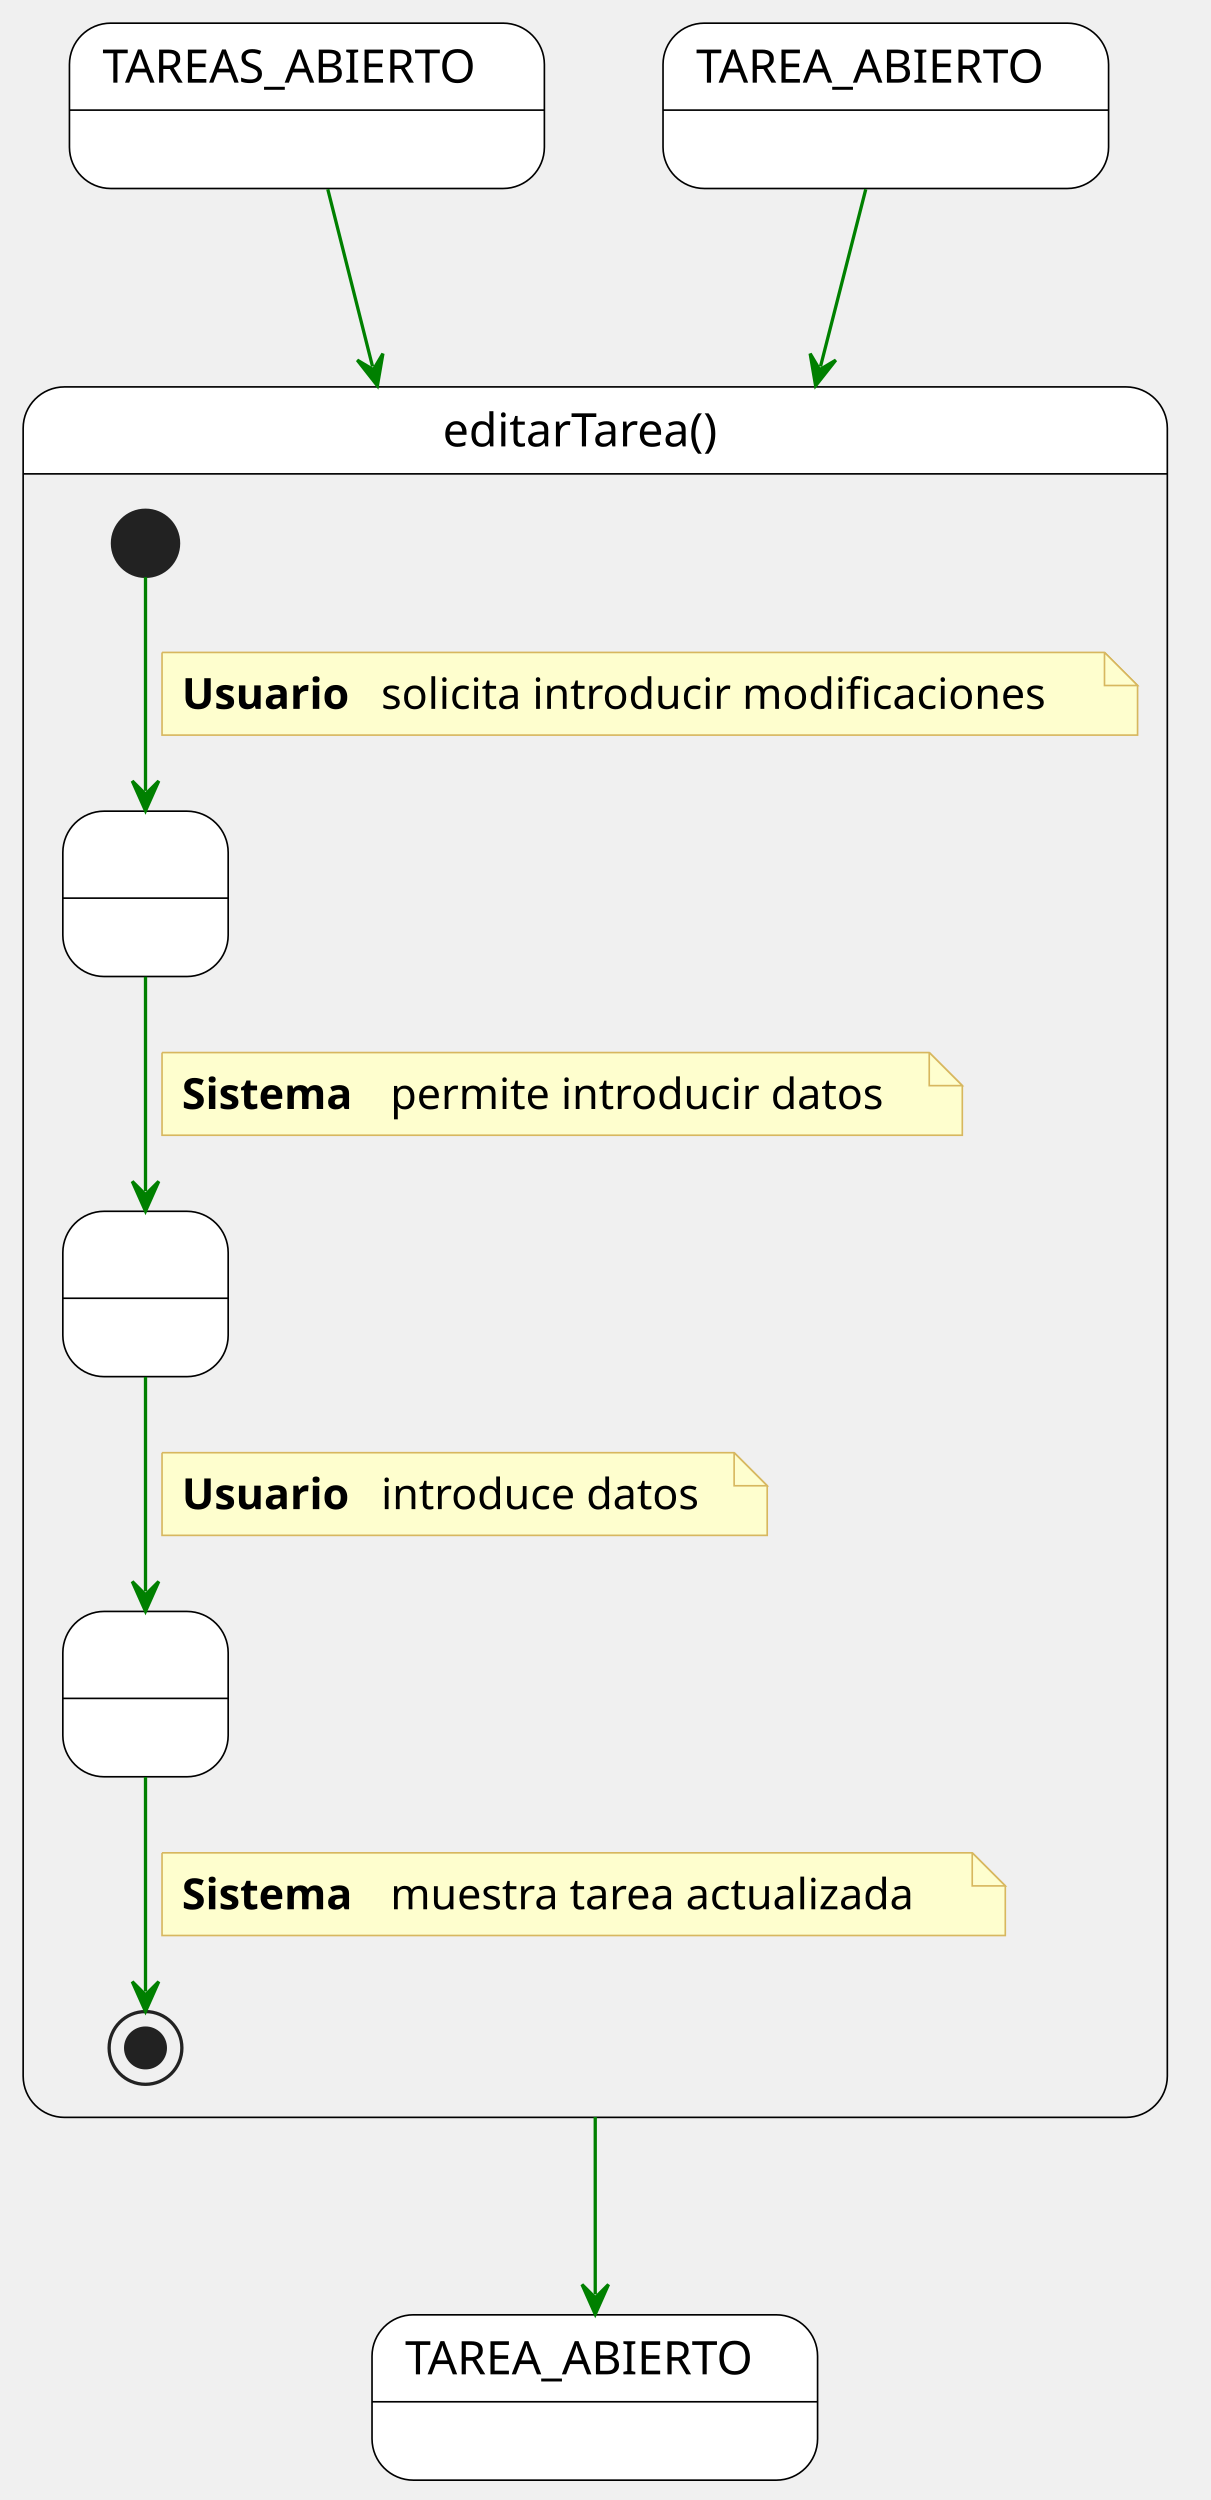
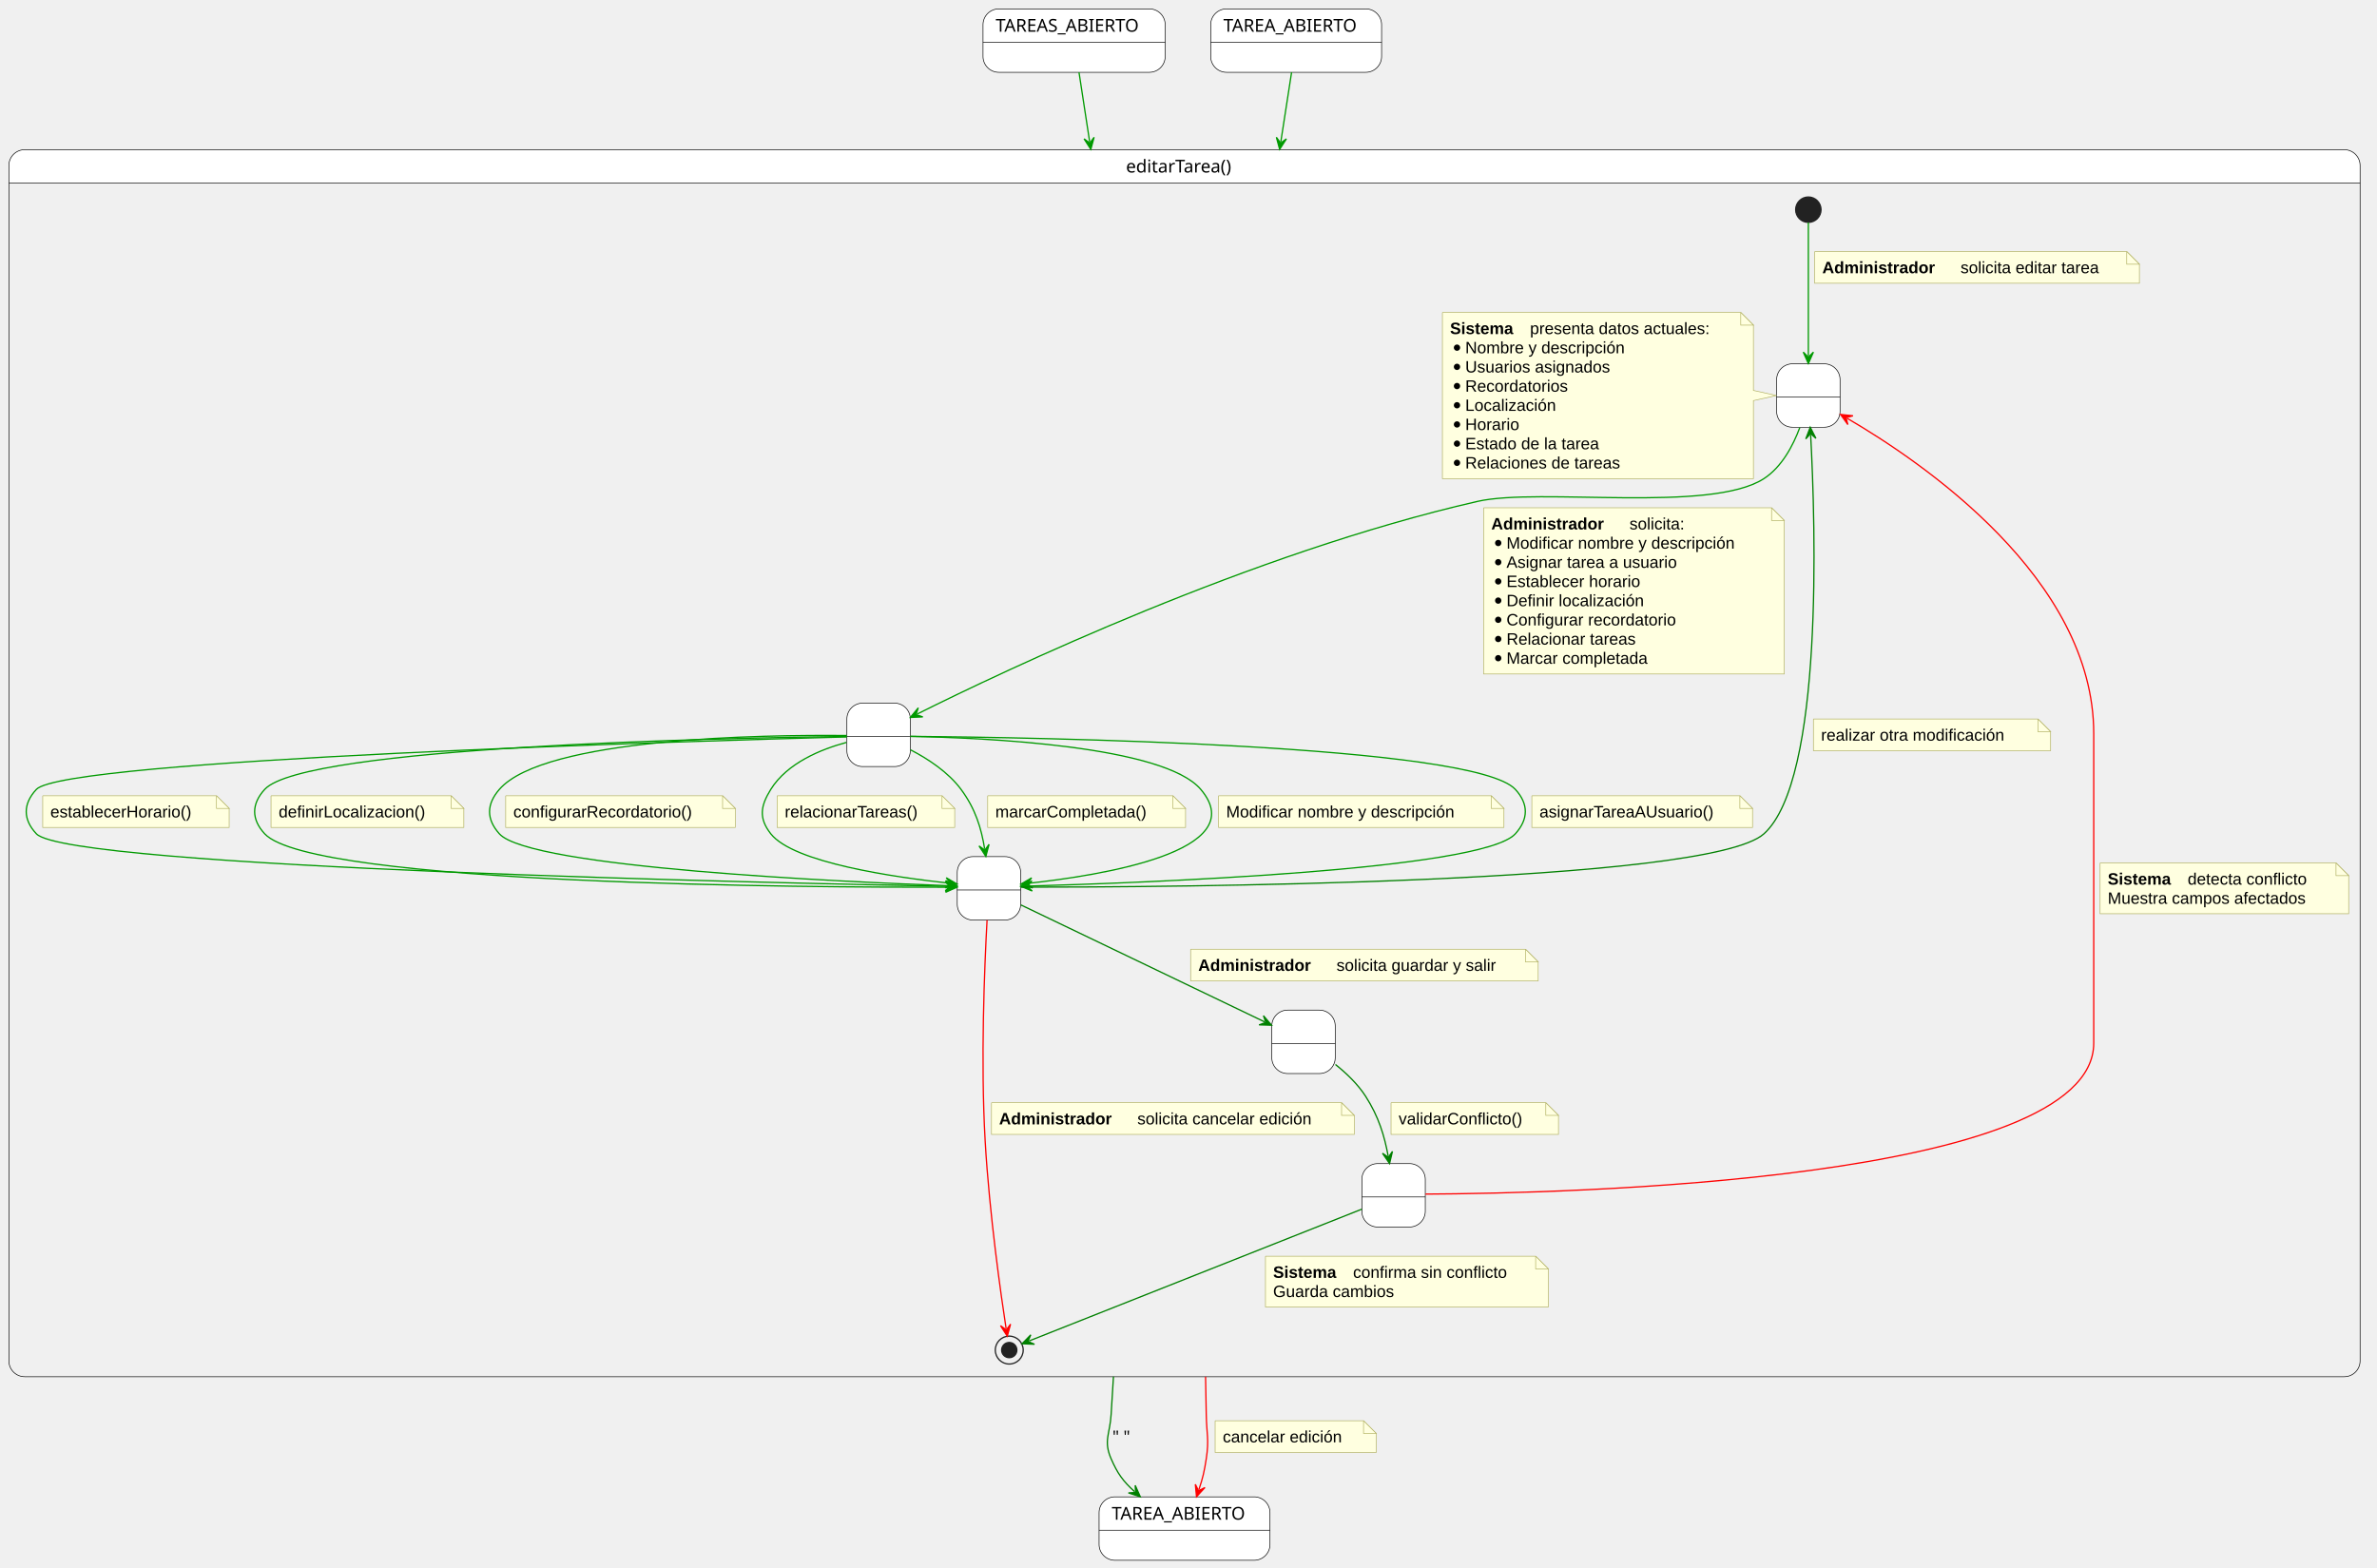
- <svg xmlns="http://www.w3.org/2000/svg" contentStyleType="text/css" data-diagram-type="STATE" height="756px" preserveAspectRatio="none" style="width:366px;height:756px;background:#FFFFFF;" version="1.1" viewBox="0 0 366 756" width="366px" zoomAndPan="magnify">
+ <svg xmlns="http://www.w3.org/2000/svg" contentStyleType="text/css" data-diagram-type="STATE" height="1236px" preserveAspectRatio="none" style="width:1874px;height:1236px;background:#FFFFFF;" version="1.1" viewBox="0 0 1874 1236" width="1874px" zoomAndPan="magnify">
  <defs />
  <g>
    <g id="TAREAS_ABIERTO">
-       <rect fill="#FFFFFF" height="50" rx="12.5" ry="12.5" style="stroke:#000000;stroke-width:0.5;" width="143.621" x="21" y="7" />
-       <line style="stroke:#000000;stroke-width:0.5;" x1="21" x2="164.621" y1="33.297" y2="33.297" />
-       <text fill="#000000" font-family="sans-serif" font-size="14" lengthAdjust="spacing" textLength="123.621" x="31" y="24.995">TAREAS_ABIERTO</text>
-     </g>
-     <g id="TAREA_ABIERTO_IN">
-       <rect fill="#FFFFFF" height="50" rx="12.5" ry="12.5" style="stroke:#000000;stroke-width:0.5;" width="134.734" x="200.5" y="7" />
-       <line style="stroke:#000000;stroke-width:0.5;" x1="200.5" x2="335.234" y1="33.297" y2="33.297" />
-       <text fill="#000000" font-family="sans-serif" font-size="14" lengthAdjust="spacing" textLength="114.734" x="210.5" y="24.995">TAREA_ABIERTO</text>
-     </g>
-     <path d="M19.5,117 L340.5,117 A12.5,12.5 0 0 1 353,129.5 L353,143.297 L7,143.297 L7,129.5 A12.5,12.5 0 0 1 19.5,117" fill="#FFFFFF" />
-     <rect fill="none" height="523.297" rx="12.5" ry="12.5" style="stroke:#000000;stroke-width:0.5;" width="346" x="7" y="117" />
-     <line style="stroke:#000000;stroke-width:0.5;" x1="7" x2="353" y1="143.297" y2="143.297" />
-     <text fill="#000000" font-family="sans-serif" font-size="14" lengthAdjust="spacing" textLength="92.217" x="133.892" y="134.995">editarTarea()</text>
-     <ellipse cx="44" cy="164.297" fill="#222222" rx="10" ry="10" style="stroke:#222222;stroke-width:1;" />
-     <g id="editarTarea.Estado1">
-       <rect fill="#FFFFFF" height="50" rx="12.5" ry="12.5" style="stroke:#000000;stroke-width:0.5;" width="50" x="19" y="245.297" />
-       <line style="stroke:#000000;stroke-width:0.5;" x1="19" x2="69" y1="271.594" y2="271.594" />
-       <text fill="#000000" font-family="sans-serif" font-size="14" lengthAdjust="spacing" textLength="4.45" x="41.775" y="263.292"> </text>
-     </g>
-     <g id="editarTarea.Estado2">
-       <rect fill="#FFFFFF" height="50" rx="12.5" ry="12.5" style="stroke:#000000;stroke-width:0.5;" width="50" x="19" y="366.297" />
-       <line style="stroke:#000000;stroke-width:0.5;" x1="19" x2="69" y1="392.594" y2="392.594" />
-       <text fill="#000000" font-family="sans-serif" font-size="14" lengthAdjust="spacing" textLength="4.45" x="41.775" y="384.292"> </text>
-     </g>
-     <g id="editarTarea.Estado3">
-       <rect fill="#FFFFFF" height="50" rx="12.5" ry="12.5" style="stroke:#000000;stroke-width:0.5;" width="50" x="19" y="487.297" />
-       <line style="stroke:#000000;stroke-width:0.5;" x1="19" x2="69" y1="513.594" y2="513.594" />
-       <text fill="#000000" font-family="sans-serif" font-size="14" lengthAdjust="spacing" textLength="4.45" x="41.775" y="505.292"> </text>
-     </g>
-     <ellipse cx="44" cy="619.297" fill="none" rx="11" ry="11" style="stroke:#222222;stroke-width:1;" />
-     <ellipse cx="44" cy="619.297" fill="#222222" rx="6" ry="6" style="stroke:#222222;stroke-width:1;" />
-     <g class="link" data-entity-1="Inicio" data-entity-2="Estado1" data-source-line="21" data-uid="lnk2" id="link_Inicio_Estado1">
-       <path d="M44,174.527 C44,190.237 44,216.657 44,239.167" fill="none" id="Inicio-to-Estado1" style="stroke:#008000;stroke-width:1;" />
-       <polygon fill="#008000" points="44,245.167,48,236.167,44,240.167,40,236.167,44,245.167" style="stroke:#008000;stroke-width:1;" />
-       <path d="M49,197.297 L49,222.297 L344,222.297 L344,207.297 L334,197.297 L49,197.297" fill="#FEFECE" style="stroke:#D7B75F;stroke-width:0.5;" />
-       <path d="M334,197.297 L334,207.297 L344,207.297 L334,197.297" fill="#FEFECE" style="stroke:#D7B75F;stroke-width:0.5;" />
-       <text fill="#000000" font-family="sans-serif" font-size="13" font-weight="bold" lengthAdjust="spacing" textLength="56.12" x="55" y="214.364">Usuario</text>
-       <text fill="#000000" font-family="sans-serif" font-size="13" lengthAdjust="spacing" textLength="214.386" x="115.252" y="214.364">solicita introducir modificaciones</text>
-     </g>
-     <g class="link" data-entity-1="Estado1" data-entity-2="Estado2" data-source-line="26" data-uid="lnk3" id="link_Estado1_Estado2">
-       <path d="M44,295.377 C44,316.027 44,339.617 44,360.247" fill="none" id="Estado1-to-Estado2" style="stroke:#008000;stroke-width:1;" />
-       <polygon fill="#008000" points="44,366.247,48,357.247,44,361.247,40,357.247,44,366.247" style="stroke:#008000;stroke-width:1;" />
-       <path d="M49,318.297 L49,343.297 L291,343.297 L291,328.297 L281,318.297 L49,318.297" fill="#FEFECE" style="stroke:#D7B75F;stroke-width:0.5;" />
-       <path d="M281,318.297 L281,328.297 L291,328.297 L281,318.297" fill="#FEFECE" style="stroke:#D7B75F;stroke-width:0.5;" />
-       <text fill="#000000" font-family="sans-serif" font-size="13" font-weight="bold" lengthAdjust="spacing" textLength="58.906" x="55" y="335.364">Sistema</text>
-       <text fill="#000000" font-family="sans-serif" font-size="13" lengthAdjust="spacing" textLength="158.114" x="118.039" y="335.364">permite introducir datos</text>
-     </g>
-     <g class="link" data-entity-1="Estado2" data-entity-2="Estado3" data-source-line="31" data-uid="lnk4" id="link_Estado2_Estado3">
-       <path d="M44,416.377 C44,437.027 44,460.617 44,481.247" fill="none" id="Estado2-to-Estado3" style="stroke:#008000;stroke-width:1;" />
-       <polygon fill="#008000" points="44,487.247,48,478.247,44,482.247,40,478.247,44,487.247" style="stroke:#008000;stroke-width:1;" />
-       <path d="M49,439.297 L49,464.297 L232,464.297 L232,449.297 L222,439.297 L49,439.297" fill="#FEFECE" style="stroke:#D7B75F;stroke-width:0.5;" />
-       <path d="M222,439.297 L222,449.297 L232,449.297 L222,439.297" fill="#FEFECE" style="stroke:#D7B75F;stroke-width:0.5;" />
-       <text fill="#000000" font-family="sans-serif" font-size="13" font-weight="bold" lengthAdjust="spacing" textLength="56.12" x="55" y="456.364">Usuario</text>
-       <text fill="#000000" font-family="sans-serif" font-size="13" lengthAdjust="spacing" textLength="102.058" x="115.252" y="456.364">introduce datos</text>
-     </g>
-     <g class="link" data-entity-1="Estado3" data-entity-2="Fin" data-source-line="36" data-uid="lnk5" id="link_Estado3_Fin">
-       <path d="M44,537.387 C44,559.787 44,586.067 44,602.247" fill="none" id="Estado3-to-Fin" style="stroke:#008000;stroke-width:1;" />
-       <polygon fill="#008000" points="44,608.247,48,599.247,44,603.247,40,599.247,44,608.247" style="stroke:#008000;stroke-width:1;" />
-       <path d="M49,560.297 L49,585.297 L304,585.297 L304,570.297 L294,560.297 L49,560.297" fill="#FEFECE" style="stroke:#D7B75F;stroke-width:0.5;" />
-       <path d="M294,560.297 L294,570.297 L304,570.297 L294,560.297" fill="#FEFECE" style="stroke:#D7B75F;stroke-width:0.5;" />
-       <text fill="#000000" font-family="sans-serif" font-size="13" font-weight="bold" lengthAdjust="spacing" textLength="58.906" x="55" y="577.364">Sistema</text>
-       <text fill="#000000" font-family="sans-serif" font-size="13" lengthAdjust="spacing" textLength="171.368" x="118.039" y="577.364">muestra tarea actualizada</text>
-     </g>
-     <g id="TAREA_ABIERTO_OUT">
-       <rect fill="#FFFFFF" height="50" rx="12.5" ry="12.5" style="stroke:#000000;stroke-width:0.5;" width="134.734" x="112.5" y="700" />
-       <line style="stroke:#000000;stroke-width:0.5;" x1="112.5" x2="247.234" y1="726.297" y2="726.297" />
-       <text fill="#000000" font-family="sans-serif" font-size="14" lengthAdjust="spacing" textLength="114.734" x="122.5" y="717.995">TAREA_ABIERTO</text>
-     </g>
-     <g class="link" data-entity-1="TAREAS_ABIERTO" data-entity-2="editarTarea" data-source-line="44" data-uid="lnk6" id="link_TAREAS_ABIERTO_editarTarea">
-       <path d="M99.12,57.22 C102.87,72.08 106.631,86.983 112.651,110.823" fill="none" id="TAREAS_ABIERTO-to-editarTarea" style="stroke:#008000;stroke-width:1;" />
-       <polygon fill="#008000" points="114.12,116.64,115.795,106.935,112.896,111.792,108.038,108.893,114.12,116.64" style="stroke:#008000;stroke-width:1;" />
-     </g>
-     <g class="link" data-entity-1="TAREA_ABIERTO_IN" data-entity-2="editarTarea" data-source-line="45" data-uid="lnk7" id="link_TAREA_ABIERTO_IN_editarTarea">
-       <path d="M261.81,57.22 C258.02,72.08 254.203,86.986 248.123,110.826" fill="none" id="TAREA_ABIERTO_IN-to-editarTarea" style="stroke:#008000;stroke-width:1;" />
-       <polygon fill="#008000" points="246.64,116.64,252.74,108.908,247.876,111.795,244.988,106.931,246.64,116.64" style="stroke:#008000;stroke-width:1;" />
-     </g>
-     <g class="link" data-entity-1="editarTarea" data-entity-2="TAREA_ABIERTO_OUT" data-source-line="46" data-uid="lnk8" id="link_editarTarea_TAREA_ABIERTO_OUT">
-       <path d="M180,640.17 C180,664.11 180,678.93 180,693.83" fill="none" id="editarTarea-to-TAREA_ABIERTO_OUT" style="stroke:#008000;stroke-width:1;" />
-       <polygon fill="#008000" points="180,699.83,184,690.83,180,694.83,176,690.83,180,699.83" style="stroke:#008000;stroke-width:1;" />
+       <rect fill="#FFFFFF" height="50" rx="12.5" ry="12.5" style="stroke:#000000;stroke-width:0.5;" width="143.621" x="775" y="7" />
+       <line style="stroke:#000000;stroke-width:0.5;" x1="775" x2="918.621" y1="33.297" y2="33.297" />
+       <text fill="#000000" font-family="sans-serif" font-size="14" lengthAdjust="spacing" textLength="123.621" x="785" y="24.995">TAREAS_ABIERTO</text>
+     </g>
+     <g id="TareaInicio">
+       <rect fill="#FFFFFF" height="50" rx="12.5" ry="12.5" style="stroke:#000000;stroke-width:0.5;" width="134.734" x="954.5" y="7" />
+       <line style="stroke:#000000;stroke-width:0.5;" x1="954.5" x2="1089.234" y1="33.297" y2="33.297" />
+       <text fill="#000000" font-family="sans-serif" font-size="14" lengthAdjust="spacing" textLength="114.734" x="964.5" y="24.995">TAREA_ABIERTO</text>
+     </g>
+     <path d="M19.5,118 L1848.18,118 A12.5,12.5 0 0 1 1860.68,130.5 L1860.68,144.297 L7,144.297 L7,130.5 A12.5,12.5 0 0 1 19.5,118" fill="#FFFFFF" />
+     <rect fill="none" height="967.297" rx="12.5" ry="12.5" style="stroke:#000000;stroke-width:0.5;" width="1853.68" x="7" y="118" />
+     <line style="stroke:#000000;stroke-width:0.5;" x1="7" x2="1860.68" y1="144.297" y2="144.297" />
+     <text fill="#000000" font-family="sans-serif" font-size="14" lengthAdjust="spacing" textLength="92.217" x="887.732" y="135.995">editarTarea()</text>
+     <g id="EditarTareaContainer.PasoVisualizacion">
+       <rect fill="#FFFFFF" height="50" rx="12.5" ry="12.5" style="stroke:#000000;stroke-width:0.5;" width="50" x="1400.68" y="286.797" />
+       <line style="stroke:#000000;stroke-width:0.5;" x1="1400.68" x2="1450.68" y1="313.094" y2="313.094" />
+       <text fill="#000000" font-family="sans-serif" font-size="14" lengthAdjust="spacing" textLength="4.45" x="1423.455" y="304.792"> </text>
+     </g>
+     <g id="EditarTareaContainer.PasoMenuOpciones">
+       <rect fill="#FFFFFF" height="50" rx="12.5" ry="12.5" style="stroke:#000000;stroke-width:0.5;" width="50" x="667.68" y="554.297" />
+       <line style="stroke:#000000;stroke-width:0.5;" x1="667.68" x2="717.68" y1="580.594" y2="580.594" />
+       <text fill="#000000" font-family="sans-serif" font-size="14" lengthAdjust="spacing" textLength="4.45" x="690.455" y="572.292"> </text>
+     </g>
+     <g id="EditarTareaContainer.PasoDecisionFinal">
+       <rect fill="#FFFFFF" height="50" rx="12.5" ry="12.5" style="stroke:#000000;stroke-width:0.5;" width="50" x="754.68" y="675.297" />
+       <line style="stroke:#000000;stroke-width:0.5;" x1="754.68" x2="804.68" y1="701.594" y2="701.594" />
+       <text fill="#000000" font-family="sans-serif" font-size="14" lengthAdjust="spacing" textLength="4.45" x="777.455" y="693.292"> </text>
+     </g>
+     <g id="EditarTareaContainer.PasoPreValidacion">
+       <rect fill="#FFFFFF" height="50" rx="12.5" ry="12.5" style="stroke:#000000;stroke-width:0.5;" width="50" x="1002.68" y="796.297" />
+       <line style="stroke:#000000;stroke-width:0.5;" x1="1002.68" x2="1052.68" y1="822.594" y2="822.594" />
+       <text fill="#000000" font-family="sans-serif" font-size="14" lengthAdjust="spacing" textLength="4.45" x="1025.455" y="814.292"> </text>
+     </g>
+     <g id="EditarTareaContainer.PasoValidacion">
+       <rect fill="#FFFFFF" height="50" rx="12.5" ry="12.5" style="stroke:#000000;stroke-width:0.5;" width="50" x="1073.68" y="917.297" />
+       <line style="stroke:#000000;stroke-width:0.5;" x1="1073.68" x2="1123.68" y1="943.594" y2="943.594" />
+       <text fill="#000000" font-family="sans-serif" font-size="14" lengthAdjust="spacing" textLength="4.45" x="1096.455" y="935.292"> </text>
+     </g>
+     <ellipse cx="1425.68" cy="165.297" fill="#222222" rx="10" ry="10" style="stroke:#222222;stroke-width:1;" />
+     <ellipse cx="795.68" cy="1064.297" fill="none" rx="11" ry="11" style="stroke:#222222;stroke-width:1;" />
+     <ellipse cx="795.68" cy="1064.297" fill="#222222" rx="6" ry="6" style="stroke:#222222;stroke-width:1;" />
+     <g class="entity" data-entity="GMN2" data-source-line="44" data-uid="ent0003" id="entity_GMN2">
+       <path d="M1137.18,246.297 L1137.18,377.359 A0,0 0 0 0 1137.18,377.359 L1382.373,377.359 A0,0 0 0 0 1382.373,377.359 L1382.373,315.797 L1400.57,311.797 L1382.373,307.797 L1382.373,256.297 L1372.373,246.297 L1137.18,246.297 A0,0 0 0 0 1137.18,246.297" fill="#FFFFE0" style="stroke:#B0B060;stroke-width:0.5;" />
+       <path d="M1372.373,246.297 L1372.373,256.297 L1382.373,256.297 L1372.373,246.297" fill="#FFFFE0" style="stroke:#B0B060;stroke-width:0.5;" />
+       <text fill="#000000" font-family="Arial" font-size="13" font-weight="bold" lengthAdjust="spacing" textLength="58.906" x="1143.18" y="263.364">Sistema</text>
+       <text fill="#000000" font-family="Arial" font-size="13" lengthAdjust="spacing" textLength="161.154" x="1206.219" y="263.364">presenta datos actuales:</text>
+       <ellipse cx="1148.68" cy="274.062" fill="#000000" rx="2.5" ry="2.5" />
+       <text fill="#000000" font-family="Arial" font-size="13" lengthAdjust="spacing" textLength="142.226" x="1155.18" y="278.497">Nombre y descripción</text>
+       <ellipse cx="1148.68" cy="289.195" fill="#000000" rx="2.5" ry="2.5" />
+       <text fill="#000000" font-family="Arial" font-size="13" lengthAdjust="spacing" textLength="126.096" x="1155.18" y="293.629">Usuarios asignados</text>
+       <ellipse cx="1148.68" cy="304.328" fill="#000000" rx="2.5" ry="2.5" />
+       <text fill="#000000" font-family="Arial" font-size="13" lengthAdjust="spacing" textLength="90.429" x="1155.18" y="308.762">Recordatorios</text>
+       <ellipse cx="1148.68" cy="319.461" fill="#000000" rx="2.5" ry="2.5" />
+       <text fill="#000000" font-family="Arial" font-size="13" lengthAdjust="spacing" textLength="79.276" x="1155.18" y="323.895">Localización</text>
+       <ellipse cx="1148.68" cy="334.594" fill="#000000" rx="2.5" ry="2.5" />
+       <text fill="#000000" font-family="Arial" font-size="13" lengthAdjust="spacing" textLength="47.95" x="1155.18" y="339.028">Horario</text>
+       <ellipse cx="1148.68" cy="349.727" fill="#000000" rx="2.5" ry="2.5" />
+       <text fill="#000000" font-family="Arial" font-size="13" lengthAdjust="spacing" textLength="118.853" x="1155.18" y="354.161">Estado de la tarea</text>
+       <ellipse cx="1148.68" cy="364.859" fill="#000000" rx="2.5" ry="2.5" />
+       <text fill="#000000" font-family="Arial" font-size="13" lengthAdjust="spacing" textLength="135.992" x="1155.18" y="369.293">Relaciones de tareas</text>
+     </g>
+     <g class="link" data-entity-1=".start.EditarTareaContainer" data-entity-2="PasoVisualizacion" data-source-line="37" data-uid="lnk3" id="link_.start.EditarTareaContainer_PasoVisualizacion">
+       <path d="M1425.68,175.337 C1425.68,197.267 1425.68,247.907 1425.68,280.587" fill="none" id="*start*EditarTareaContainer-to-PasoVisualizacion" style="stroke:#009900;stroke-width:1;" />
+       <polygon fill="#009900" points="1425.68,286.587,1429.68,277.587,1425.68,281.587,1421.68,277.587,1425.68,286.587" style="stroke:#009900;stroke-width:1;" />
+       <path d="M1430.68,198.297 L1430.68,223.297 L1686.68,223.297 L1686.68,208.297 L1676.68,198.297 L1430.68,198.297" fill="#FFFFE0" style="stroke:#B0B060;stroke-width:0.5;" />
+       <path d="M1676.68,198.297 L1676.68,208.297 L1686.68,208.297 L1676.68,198.297" fill="#FFFFE0" style="stroke:#B0B060;stroke-width:0.5;" />
+       <text fill="#000000" font-family="Arial" font-size="13" font-weight="bold" lengthAdjust="spacing" textLength="104.863" x="1436.68" y="215.364">Administrador</text>
+       <text fill="#000000" font-family="Arial" font-size="13" lengthAdjust="spacing" textLength="126.68" x="1545.676" y="215.364">solicita editar tarea</text>
+     </g>
+     <g class="link" data-entity-1="PasoVisualizacion" data-entity-2="PasoMenuOpciones" data-source-line="55" data-uid="lnk4" id="link_PasoVisualizacion_PasoMenuOpciones">
+       <path d="M1418.93,337.087 C1413.65,351.267 1404.78,368.127 1390.68,377.297 C1348.45,404.757 1213.8,384.077 1164.68,395.297 C986.68,435.977 792.11,528.47 723.059,562.899" fill="none" id="PasoVisualizacion-to-PasoMenuOpciones" style="stroke:#009900;stroke-width:1;" />
+       <polygon fill="#009900" points="717.69,565.577,727.529,565.14,722.165,563.346,723.959,557.981,717.69,565.577" style="stroke:#009900;stroke-width:1;" />
+       <path d="M1169.68,400.297 L1169.68,531.297 L1406.68,531.297 L1406.68,410.297 L1396.68,400.297 L1169.68,400.297" fill="#FFFFE0" style="stroke:#B0B060;stroke-width:0.5;" />
+       <path d="M1396.68,400.297 L1396.68,410.297 L1406.68,410.297 L1396.68,400.297" fill="#FFFFE0" style="stroke:#B0B060;stroke-width:0.5;" />
+       <text fill="#000000" font-family="Arial" font-size="13" font-weight="bold" lengthAdjust="spacing" textLength="104.863" x="1175.68" y="417.364">Administrador</text>
+       <text fill="#000000" font-family="Arial" font-size="13" lengthAdjust="spacing" textLength="50.153" x="1284.676" y="417.364">solicita:</text>
+       <ellipse cx="1181.18" cy="428.062" fill="#000000" rx="2.5" ry="2.5" />
+       <text fill="#000000" font-family="Arial" font-size="13" lengthAdjust="spacing" textLength="204.553" x="1187.68" y="432.497">Modificar nombre y descripción</text>
+       <ellipse cx="1181.18" cy="443.195" fill="#000000" rx="2.5" ry="2.5" />
+       <text fill="#000000" font-family="Arial" font-size="13" lengthAdjust="spacing" textLength="151.944" x="1187.68" y="447.629">Asignar tarea a usuario</text>
+       <ellipse cx="1181.18" cy="458.328" fill="#000000" rx="2.5" ry="2.5" />
+       <text fill="#000000" font-family="Arial" font-size="13" lengthAdjust="spacing" textLength="118.949" x="1187.68" y="462.762">Establecer horario</text>
+       <ellipse cx="1181.18" cy="473.461" fill="#000000" rx="2.5" ry="2.5" />
+       <text fill="#000000" font-family="Arial" font-size="13" lengthAdjust="spacing" textLength="123.17" x="1187.68" y="477.895">Definir localización</text>
+       <ellipse cx="1181.18" cy="488.594" fill="#000000" rx="2.5" ry="2.5" />
+       <text fill="#000000" font-family="Arial" font-size="13" lengthAdjust="spacing" textLength="152.706" x="1187.68" y="493.028">Configurar recordatorio</text>
+       <ellipse cx="1181.18" cy="503.727" fill="#000000" rx="2.5" ry="2.5" />
+       <text fill="#000000" font-family="Arial" font-size="13" lengthAdjust="spacing" textLength="114.15" x="1187.68" y="508.161">Relacionar tareas</text>
+       <ellipse cx="1181.18" cy="518.859" fill="#000000" rx="2.5" ry="2.5" />
+       <text fill="#000000" font-family="Arial" font-size="13" lengthAdjust="spacing" textLength="126.026" x="1187.68" y="523.293">Marcar completada</text>
+     </g>
+     <g class="link" data-entity-1="PasoMenuOpciones" data-entity-2="PasoDecisionFinal" data-source-line="68" data-uid="lnk5" id="link_PasoMenuOpciones_PasoDecisionFinal">
+       <path d="M717.92,580.517 C776.22,581.627 917.48,587.867 946.68,622.297 C988.3,671.357 866.905,690.238 810.795,696.338" fill="none" id="PasoMenuOpciones-to-PasoDecisionFinal" style="stroke:#009900;stroke-width:1;" />
+       <polygon fill="#009900" points="804.83,696.987,814.21,699.991,809.801,696.447,813.345,692.038,804.83,696.987" style="stroke:#009900;stroke-width:1;" />
+       <path d="M960.68,627.297 L960.68,652.297 L1185.68,652.297 L1185.68,637.297 L1175.68,627.297 L960.68,627.297" fill="#FFFFE0" style="stroke:#B0B060;stroke-width:0.5;" />
+       <path d="M1175.68,627.297 L1175.68,637.297 L1185.68,637.297 L1175.68,627.297" fill="#FFFFE0" style="stroke:#B0B060;stroke-width:0.5;" />
+       <text fill="#000000" font-family="Arial" font-size="13" lengthAdjust="spacing" textLength="204.553" x="966.68" y="644.364">Modificar nombre y descripción</text>
+     </g>
+     <g class="link" data-entity-1="PasoMenuOpciones" data-entity-2="PasoDecisionFinal" data-source-line="73" data-uid="lnk6" id="link_PasoMenuOpciones_PasoDecisionFinal">
+       <path d="M717.74,580.457 C814.78,581.327 1162.12,586.897 1194.68,622.297 C1205.21,633.747 1205.11,645.757 1194.68,657.297 C1168.43,686.337 896.398,696.12 810.688,698.51" fill="none" id="PasoMenuOpciones-to-PasoDecisionFinal-1" style="stroke:#009900;stroke-width:1;" />
+       <polygon fill="#009900" points="804.69,698.677,813.798,702.424,809.688,698.538,813.575,694.428,804.69,698.677" style="stroke:#009900;stroke-width:1;" />
+       <path d="M1207.68,627.297 L1207.68,652.297 L1381.68,652.297 L1381.68,637.297 L1371.68,627.297 L1207.68,627.297" fill="#FFFFE0" style="stroke:#B0B060;stroke-width:0.5;" />
+       <path d="M1371.68,627.297 L1371.68,637.297 L1381.68,637.297 L1371.68,627.297" fill="#FFFFE0" style="stroke:#B0B060;stroke-width:0.5;" />
+       <text fill="#000000" font-family="Arial" font-size="13" lengthAdjust="spacing" textLength="153.81" x="1213.68" y="644.364">asignarTareaAUsuario()</text>
+     </g>
+     <g class="link" data-entity-1="PasoMenuOpciones" data-entity-2="PasoDecisionFinal" data-source-line="78" data-uid="lnk7" id="link_PasoMenuOpciones_PasoDecisionFinal">
+       <path d="M667.6,580.937 C549.2,584.057 50.97,598.557 28.68,622.297 C18.04,633.637 18,645.997 28.68,657.297 C54.17,684.247 620.201,696.335 748.361,698.735" fill="none" id="PasoMenuOpciones-to-PasoDecisionFinal-2" style="stroke:#009900;stroke-width:1;" />
+       <polygon fill="#009900" points="754.36,698.847,745.437,694.679,749.361,698.753,745.287,702.678,754.36,698.847" style="stroke:#009900;stroke-width:1;" />
+       <path d="M33.68,627.297 L33.68,652.297 L180.68,652.297 L180.68,637.297 L170.68,627.297 L33.68,627.297" fill="#FFFFE0" style="stroke:#B0B060;stroke-width:0.5;" />
+       <path d="M170.68,627.297 L170.68,637.297 L180.68,637.297 L170.68,627.297" fill="#FFFFE0" style="stroke:#B0B060;stroke-width:0.5;" />
+       <text fill="#000000" font-family="Arial" font-size="13" lengthAdjust="spacing" textLength="126.28" x="39.68" y="644.364">establecerHorario()</text>
+     </g>
+     <g class="link" data-entity-1="PasoMenuOpciones" data-entity-2="PasoDecisionFinal" data-source-line="83" data-uid="lnk8" id="link_PasoMenuOpciones_PasoDecisionFinal">
+       <path d="M667.56,580.537 C572.67,581.707 239.93,588.227 208.68,622.297 C198.17,633.767 198.09,645.897 208.68,657.297 C246.28,697.757 642.96,699.629 748.49,699.419" fill="none" id="PasoMenuOpciones-to-PasoDecisionFinal-3" style="stroke:#009900;stroke-width:1;" />
+       <polygon fill="#009900" points="754.49,699.407,745.482,695.425,749.49,699.417,745.498,703.425,754.49,699.407" style="stroke:#009900;stroke-width:1;" />
+       <path d="M213.68,627.297 L213.68,652.297 L365.68,652.297 L365.68,637.297 L355.68,627.297 L213.68,627.297" fill="#FFFFE0" style="stroke:#B0B060;stroke-width:0.5;" />
+       <path d="M355.68,627.297 L355.68,637.297 L365.68,637.297 L355.68,627.297" fill="#FFFFE0" style="stroke:#B0B060;stroke-width:0.5;" />
+       <text fill="#000000" font-family="Arial" font-size="13" lengthAdjust="spacing" textLength="131.054" x="219.68" y="644.364">definirLocalizacion()</text>
+     </g>
+     <g class="link" data-entity-1="PasoMenuOpciones" data-entity-2="PasoDecisionFinal" data-source-line="88" data-uid="lnk9" id="link_PasoMenuOpciones_PasoDecisionFinal">
+       <path d="M667.45,579.817 C601.97,579.177 429.19,581.447 393.68,622.297 C383.48,634.037 383.3,645.717 393.68,657.297 C417.82,684.207 666.504,695.29 748.444,698.25" fill="none" id="PasoMenuOpciones-to-PasoDecisionFinal-4" style="stroke:#009900;stroke-width:1;" />
+       <polygon fill="#009900" points="754.44,698.467,745.59,694.145,749.443,698.286,745.302,702.139,754.44,698.467" style="stroke:#009900;stroke-width:1;" />
+       <path d="M398.68,627.297 L398.68,652.297 L579.68,652.297 L579.68,637.297 L569.68,627.297 L398.68,627.297" fill="#FFFFE0" style="stroke:#B0B060;stroke-width:0.5;" />
+       <path d="M569.68,627.297 L569.68,637.297 L579.68,637.297 L569.68,627.297" fill="#FFFFE0" style="stroke:#B0B060;stroke-width:0.5;" />
+       <text fill="#000000" font-family="Arial" font-size="13" lengthAdjust="spacing" textLength="160.475" x="404.68" y="644.364">configurarRecordatorio()</text>
+     </g>
+     <g class="link" data-entity-1="PasoMenuOpciones" data-entity-2="PasoDecisionFinal" data-source-line="93" data-uid="lnk10" id="link_PasoMenuOpciones_PasoDecisionFinal">
+       <path d="M667.33,585.257 C647.3,590.657 620.63,601.467 607.68,622.297 C599.47,635.507 598.08,645.067 607.68,657.297 C625.67,680.207 705.305,691.559 748.575,696.259" fill="none" id="PasoMenuOpciones-to-PasoDecisionFinal-5" style="stroke:#009900;stroke-width:1;" />
+       <polygon fill="#009900" points="754.54,696.907,746.025,691.958,749.569,696.367,745.161,699.912,754.54,696.907" style="stroke:#009900;stroke-width:1;" />
+       <path d="M612.68,627.297 L612.68,652.297 L752.68,652.297 L752.68,637.297 L742.68,627.297 L612.68,627.297" fill="#FFFFE0" style="stroke:#B0B060;stroke-width:0.5;" />
+       <path d="M742.68,627.297 L742.68,637.297 L752.68,637.297 L742.68,627.297" fill="#FFFFE0" style="stroke:#B0B060;stroke-width:0.5;" />
+       <text fill="#000000" font-family="Arial" font-size="13" lengthAdjust="spacing" textLength="119.317" x="618.68" y="644.364">relacionarTareas()</text>
+     </g>
+     <g class="link" data-entity-1="PasoMenuOpciones" data-entity-2="PasoDecisionFinal" data-source-line="98" data-uid="lnk11" id="link_PasoMenuOpciones_PasoDecisionFinal">
+       <path d="M717.83,591.097 C731.45,598.147 747.52,608.587 757.68,622.297 C769.11,637.717 773.647,652.965 776.287,669.205" fill="none" id="PasoMenuOpciones-to-PasoDecisionFinal-6" style="stroke:#009900;stroke-width:1;" />
+       <polygon fill="#009900" points="777.25,675.127,779.754,665.602,776.448,670.192,771.858,666.885,777.25,675.127" style="stroke:#009900;stroke-width:1;" />
+       <path d="M778.68,627.297 L778.68,652.297 L934.68,652.297 L934.68,637.297 L924.68,627.297 L778.68,627.297" fill="#FFFFE0" style="stroke:#B0B060;stroke-width:0.5;" />
+       <path d="M924.68,627.297 L924.68,637.297 L934.68,637.297 L924.68,627.297" fill="#FFFFE0" style="stroke:#B0B060;stroke-width:0.5;" />
+       <text fill="#000000" font-family="Arial" font-size="13" lengthAdjust="spacing" textLength="135.415" x="784.68" y="644.364">marcarCompletada()</text>
+     </g>
+     <g class="link" data-entity-1="PasoVisualizacion" data-entity-2="PasoDecisionFinal" data-source-line="104" data-uid="lnk13" id="link_PasoVisualizacion_PasoDecisionFinal">
+       <path d="M1427.493,342.788 C1431.323,413.838 1437.84,614.777 1390.68,657.297 C1346.61,697.037 914.74,699.407 804.96,699.367" fill="none" id="PasoVisualizacion-backto-PasoDecisionFinal" style="stroke:#008000;stroke-width:1;" />
+       <polygon fill="#008000" points="1427.17,336.797,1423.66,345.999,1427.439,341.79,1431.649,345.568,1427.17,336.797" style="stroke:#008000;stroke-width:1;" />
+       <path d="M1429.68,566.797 L1429.68,591.797 L1616.68,591.797 L1616.68,576.797 L1606.68,566.797 L1429.68,566.797" fill="#FFFFE0" style="stroke:#B0B060;stroke-width:0.5;" />
+       <path d="M1606.68,566.797 L1606.68,576.797 L1616.68,576.797 L1606.68,566.797" fill="#FFFFE0" style="stroke:#B0B060;stroke-width:0.5;" />
+       <text fill="#000000" font-family="Arial" font-size="13" lengthAdjust="spacing" textLength="166.029" x="1435.68" y="583.864">realizar otra modificación</text>
+     </g>
+     <g class="link" data-entity-1="PasoDecisionFinal" data-entity-2="PasoPreValidacion" data-source-line="112" data-uid="lnk14" id="link_PasoDecisionFinal_PasoPreValidacion">
+       <path d="M804.83,713.367 C852.36,736.167 949.481,782.771 997.061,805.601" fill="none" id="PasoDecisionFinal-to-PasoPreValidacion" style="stroke:#008000;stroke-width:1;" />
+       <polygon fill="#008000" points="1002.47,808.197,996.086,800.697,997.962,806.034,992.625,807.91,1002.47,808.197" style="stroke:#008000;stroke-width:1;" />
+       <path d="M938.68,748.297 L938.68,773.297 L1212.68,773.297 L1212.68,758.297 L1202.68,748.297 L938.68,748.297" fill="#FFFFE0" style="stroke:#B0B060;stroke-width:0.5;" />
+       <path d="M1202.68,748.297 L1202.68,758.297 L1212.68,758.297 L1202.68,748.297" fill="#FFFFE0" style="stroke:#B0B060;stroke-width:0.5;" />
+       <text fill="#000000" font-family="Arial" font-size="13" font-weight="bold" lengthAdjust="spacing" textLength="104.863" x="944.68" y="765.364">Administrador</text>
+       <text fill="#000000" font-family="Arial" font-size="13" lengthAdjust="spacing" textLength="144.536" x="1053.676" y="765.364">solicita guardar y salir</text>
+     </g>
+     <g class="link" data-entity-1="PasoPreValidacion" data-entity-2="PasoValidacion" data-source-line="118" data-uid="lnk15" id="link_PasoPreValidacion_PasoValidacion">
+       <path d="M1052.85,839.167 C1061.48,846.057 1070.51,854.677 1076.68,864.297 C1086.97,880.327 1091.444,895.358 1094.414,911.348" fill="none" id="PasoPreValidacion-to-PasoValidacion" style="stroke:#008000;stroke-width:1;" />
+       <polygon fill="#008000" points="1095.51,917.247,1097.799,907.668,1094.597,912.331,1089.934,909.129,1095.51,917.247" style="stroke:#008000;stroke-width:1;" />
+       <path d="M1096.68,869.297 L1096.68,894.297 L1228.68,894.297 L1228.68,879.297 L1218.68,869.297 L1096.68,869.297" fill="#FFFFE0" style="stroke:#B0B060;stroke-width:0.5;" />
+       <path d="M1218.68,869.297 L1218.68,879.297 L1228.68,879.297 L1218.68,869.297" fill="#FFFFE0" style="stroke:#B0B060;stroke-width:0.5;" />
+       <text fill="#000000" font-family="Arial" font-size="13" lengthAdjust="spacing" textLength="111.858" x="1102.68" y="886.364">validarConflicto()</text>
+     </g>
+     <g class="link" data-entity-1="PasoVisualizacion" data-entity-2="PasoValidacion" data-source-line="124" data-uid="lnk17" id="link_PasoVisualizacion_PasoValidacion">
+       <path d="M1456.242,329.731 C1515.082,364.06 1650.68,455.947 1650.68,578.297 C1650.68,578.297 1650.68,578.297 1650.68,822.297 C1650.68,931.607 1231.82,940.777 1123.84,941.327" fill="none" id="PasoVisualizacion-backto-PasoValidacion" style="stroke:#FF0000;stroke-width:1;" />
+       <polygon fill="#FF0000" points="1451.06,326.707,1456.818,334.697,1455.379,329.227,1460.849,327.787,1451.06,326.707" style="stroke:#FF0000;stroke-width:1;" />
+       <path d="M1655.68,680.297 L1655.68,720.297 L1851.68,720.297 L1851.68,690.297 L1841.68,680.297 L1655.68,680.297" fill="#FFFFE0" style="stroke:#B0B060;stroke-width:0.5;" />
+       <path d="M1841.68,680.297 L1841.68,690.297 L1851.68,690.297 L1841.68,680.297" fill="#FFFFE0" style="stroke:#B0B060;stroke-width:0.5;" />
+       <text fill="#000000" font-family="Arial" font-size="13" font-weight="bold" lengthAdjust="spacing" textLength="58.906" x="1661.68" y="697.364">Sistema</text>
+       <text fill="#000000" font-family="Arial" font-size="13" lengthAdjust="spacing" textLength="109.027" x="1724.719" y="697.364">detecta conflicto</text>
+       <text fill="#000000" font-family="Arial" font-size="13" lengthAdjust="spacing" textLength="175.386" x="1661.68" y="712.497">Muestra campos afectados</text>
+     </g>
+     <g class="link" data-entity-1="PasoValidacion" data-entity-2=".end.EditarTareaContainer" data-source-line="131" data-uid="lnk19" id="link_PasoValidacion_.end.EditarTareaContainer">
+       <path d="M1073.63,953.217 C1010.68,978.147 853.468,1040.407 811.338,1057.097" fill="none" id="PasoValidacion-to-*end*EditarTareaContainer" style="stroke:#008000;stroke-width:1;" />
+       <polygon fill="#008000" points="805.76,1059.307,815.601,1059.711,810.409,1057.465,812.654,1052.273,805.76,1059.307" style="stroke:#008000;stroke-width:1;" />
+       <path d="M997.68,990.297 L997.68,1030.297 L1220.68,1030.297 L1220.68,1000.297 L1210.68,990.297 L997.68,990.297" fill="#FFFFE0" style="stroke:#B0B060;stroke-width:0.5;" />
+       <path d="M1210.68,990.297 L1210.68,1000.297 L1220.68,1000.297 L1210.68,990.297" fill="#FFFFE0" style="stroke:#B0B060;stroke-width:0.5;" />
+       <text fill="#000000" font-family="Arial" font-size="13" font-weight="bold" lengthAdjust="spacing" textLength="58.906" x="1003.68" y="1007.364">Sistema</text>
+       <text fill="#000000" font-family="Arial" font-size="13" lengthAdjust="spacing" textLength="139.731" x="1066.719" y="1007.364">confirma sin conflicto</text>
+       <text fill="#000000" font-family="Arial" font-size="13" lengthAdjust="spacing" textLength="106.342" x="1003.68" y="1022.497">Guarda cambios</text>
+     </g>
+     <g class="link" data-entity-1="PasoDecisionFinal" data-entity-2=".end.EditarTareaContainer" data-source-line="138" data-uid="lnk20" id="link_PasoDecisionFinal_.end.EditarTareaContainer">
+       <path d="M778.19,725.397 C776.13,762.707 773.07,836.657 776.68,899.297 C780.07,957.957 789.313,1021.906 793.213,1047.416" fill="none" id="PasoDecisionFinal-to-*end*EditarTareaContainer" style="stroke:#FF0000;stroke-width:1;" />
+       <polygon fill="#FF0000" points="794.12,1053.347,796.714,1043.846,793.364,1048.404,788.806,1045.055,794.12,1053.347" style="stroke:#FF0000;stroke-width:1;" />
+       <path d="M781.68,869.297 L781.68,894.297 L1067.68,894.297 L1067.68,879.297 L1057.68,869.297 L781.68,869.297" fill="#FFFFE0" style="stroke:#B0B060;stroke-width:0.5;" />
+       <path d="M1057.68,869.297 L1057.68,879.297 L1067.68,879.297 L1057.68,869.297" fill="#FFFFE0" style="stroke:#B0B060;stroke-width:0.5;" />
+       <text fill="#000000" font-family="Arial" font-size="13" font-weight="bold" lengthAdjust="spacing" textLength="104.863" x="787.68" y="886.364">Administrador</text>
+       <text fill="#000000" font-family="Arial" font-size="13" lengthAdjust="spacing" textLength="156.273" x="896.676" y="886.364">solicita cancelar edición</text>
+     </g>
+     <g id="TareaFin">
+       <rect fill="#FFFFFF" height="50" rx="12.5" ry="12.5" style="stroke:#000000;stroke-width:0.5;" width="134.734" x="866.5" y="1180" />
+       <line style="stroke:#000000;stroke-width:0.5;" x1="866.5" x2="1001.234" y1="1206.297" y2="1206.297" />
+       <text fill="#000000" font-family="sans-serif" font-size="14" lengthAdjust="spacing" textLength="114.734" x="876.5" y="1197.995">TAREA_ABIERTO</text>
+     </g>
+     <g class="link" data-entity-1="TAREAS_ABIERTO" data-entity-2="EditarTareaContainer" data-source-line="148" data-uid="lnk21" id="link_TAREAS_ABIERTO_EditarTareaContainer">
+       <path d="M850.68,57.02 C852.95,71.79 855.241,86.749 859.081,111.809" fill="none" id="TAREAS_ABIERTO-to-EditarTareaContainer" style="stroke:#009900;stroke-width:1;" />
+       <polygon fill="#009900" points="859.99,117.74,862.581,108.238,859.233,112.798,854.673,109.45,859.99,117.74" style="stroke:#009900;stroke-width:1;" />
+     </g>
+     <g class="link" data-entity-1="TareaInicio" data-entity-2="EditarTareaContainer" data-source-line="149" data-uid="lnk22" id="link_TareaInicio_EditarTareaContainer">
+       <path d="M1018.27,57.02 C1015.98,71.79 1013.67,86.751 1009.78,111.811" fill="none" id="TareaInicio-to-EditarTareaContainer" style="stroke:#009900;stroke-width:1;" />
+       <polygon fill="#009900" points="1008.86,117.74,1014.193,109.46,1009.627,112.799,1006.288,108.233,1008.86,117.74" style="stroke:#009900;stroke-width:1;" />
+     </g>
+     <g class="link" data-entity-1="EditarTareaContainer" data-entity-2="TareaFin" data-source-line="151" data-uid="lnk23" id="link_EditarTareaContainer_TareaFin">
+       <path d="M877.84,1085.22 C877.17,1095.23 876.55,1105.17 876,1115 C875.12,1130.53 869.79,1135.74 876,1150 C881,1161.48 885.311,1167.605 894.541,1175.915" fill="none" id="EditarTareaContainer-to-TareaFin" style="stroke:#008000;stroke-width:1;" />
+       <polygon fill="#008000" points="899,1179.93,894.988,1170.935,895.284,1176.584,889.635,1176.881,899,1179.93" style="stroke:#008000;stroke-width:1;" />
+       <text fill="#000000" font-family="sans-serif" font-size="13" lengthAdjust="spacing" textLength="69.811" x="877" y="1137.067">"              "</text>
+     </g>
+     <g class="link" data-entity-1="EditarTareaContainer" data-entity-2="TareaFin" data-source-line="153" data-uid="lnk24" id="link_EditarTareaContainer_TareaFin">
+       <path d="M950.46,1085.34 C950.66,1095.31 950.84,1105.21 951,1115 C951.26,1130.55 953.36,1134.62 951,1150 C949.46,1160.01 948.324,1165.014 945.224,1174.224" fill="none" id="EditarTareaContainer-to-TareaFin-1" style="stroke:#FF0000;stroke-width:1;" />
+       <polygon fill="#FF0000" points="943.31,1179.91,949.972,1172.656,944.905,1175.171,942.39,1170.104,943.31,1179.91" style="stroke:#FF0000;stroke-width:1;" />
+       <path d="M958,1120 L958,1145 L1085,1145 L1085,1130 L1075,1120 L958,1120" fill="#FFFFE0" style="stroke:#B0B060;stroke-width:0.5;" />
+       <path d="M1075,1120 L1075,1130 L1085,1130 L1075,1120" fill="#FFFFE0" style="stroke:#B0B060;stroke-width:0.5;" />
+       <text fill="#000000" font-family="Arial" font-size="13" lengthAdjust="spacing" textLength="106.368" x="964" y="1137.067">cancelar edición</text>
    </g>
  </g>
</svg>
